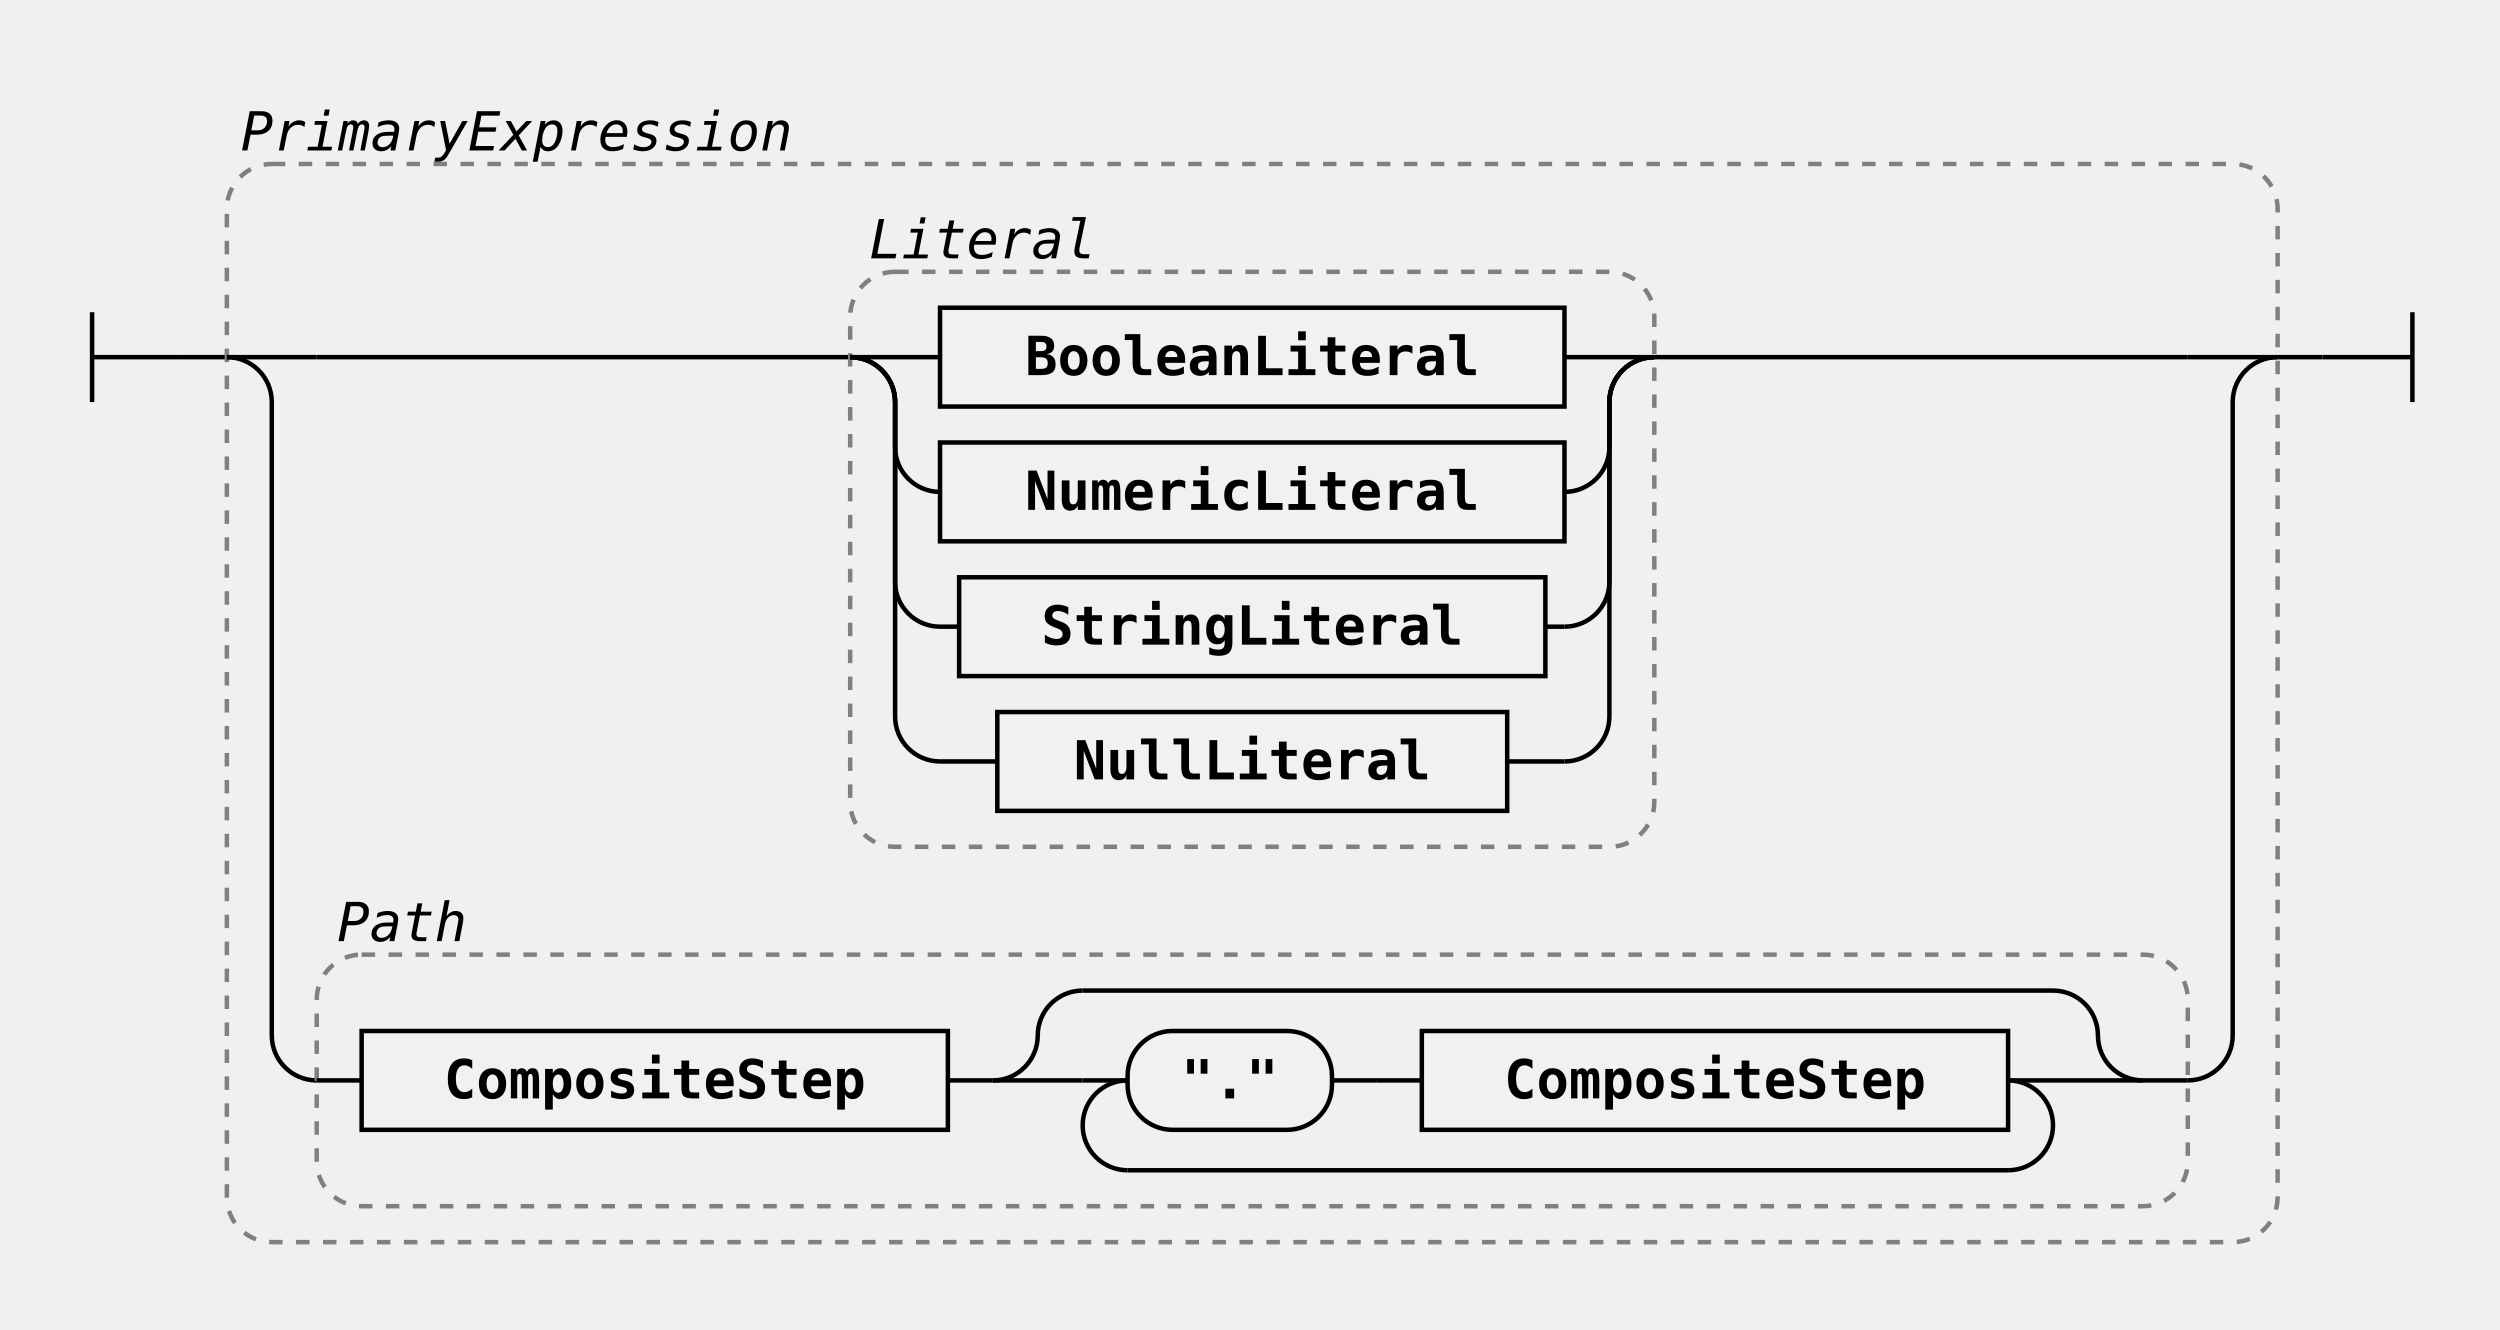
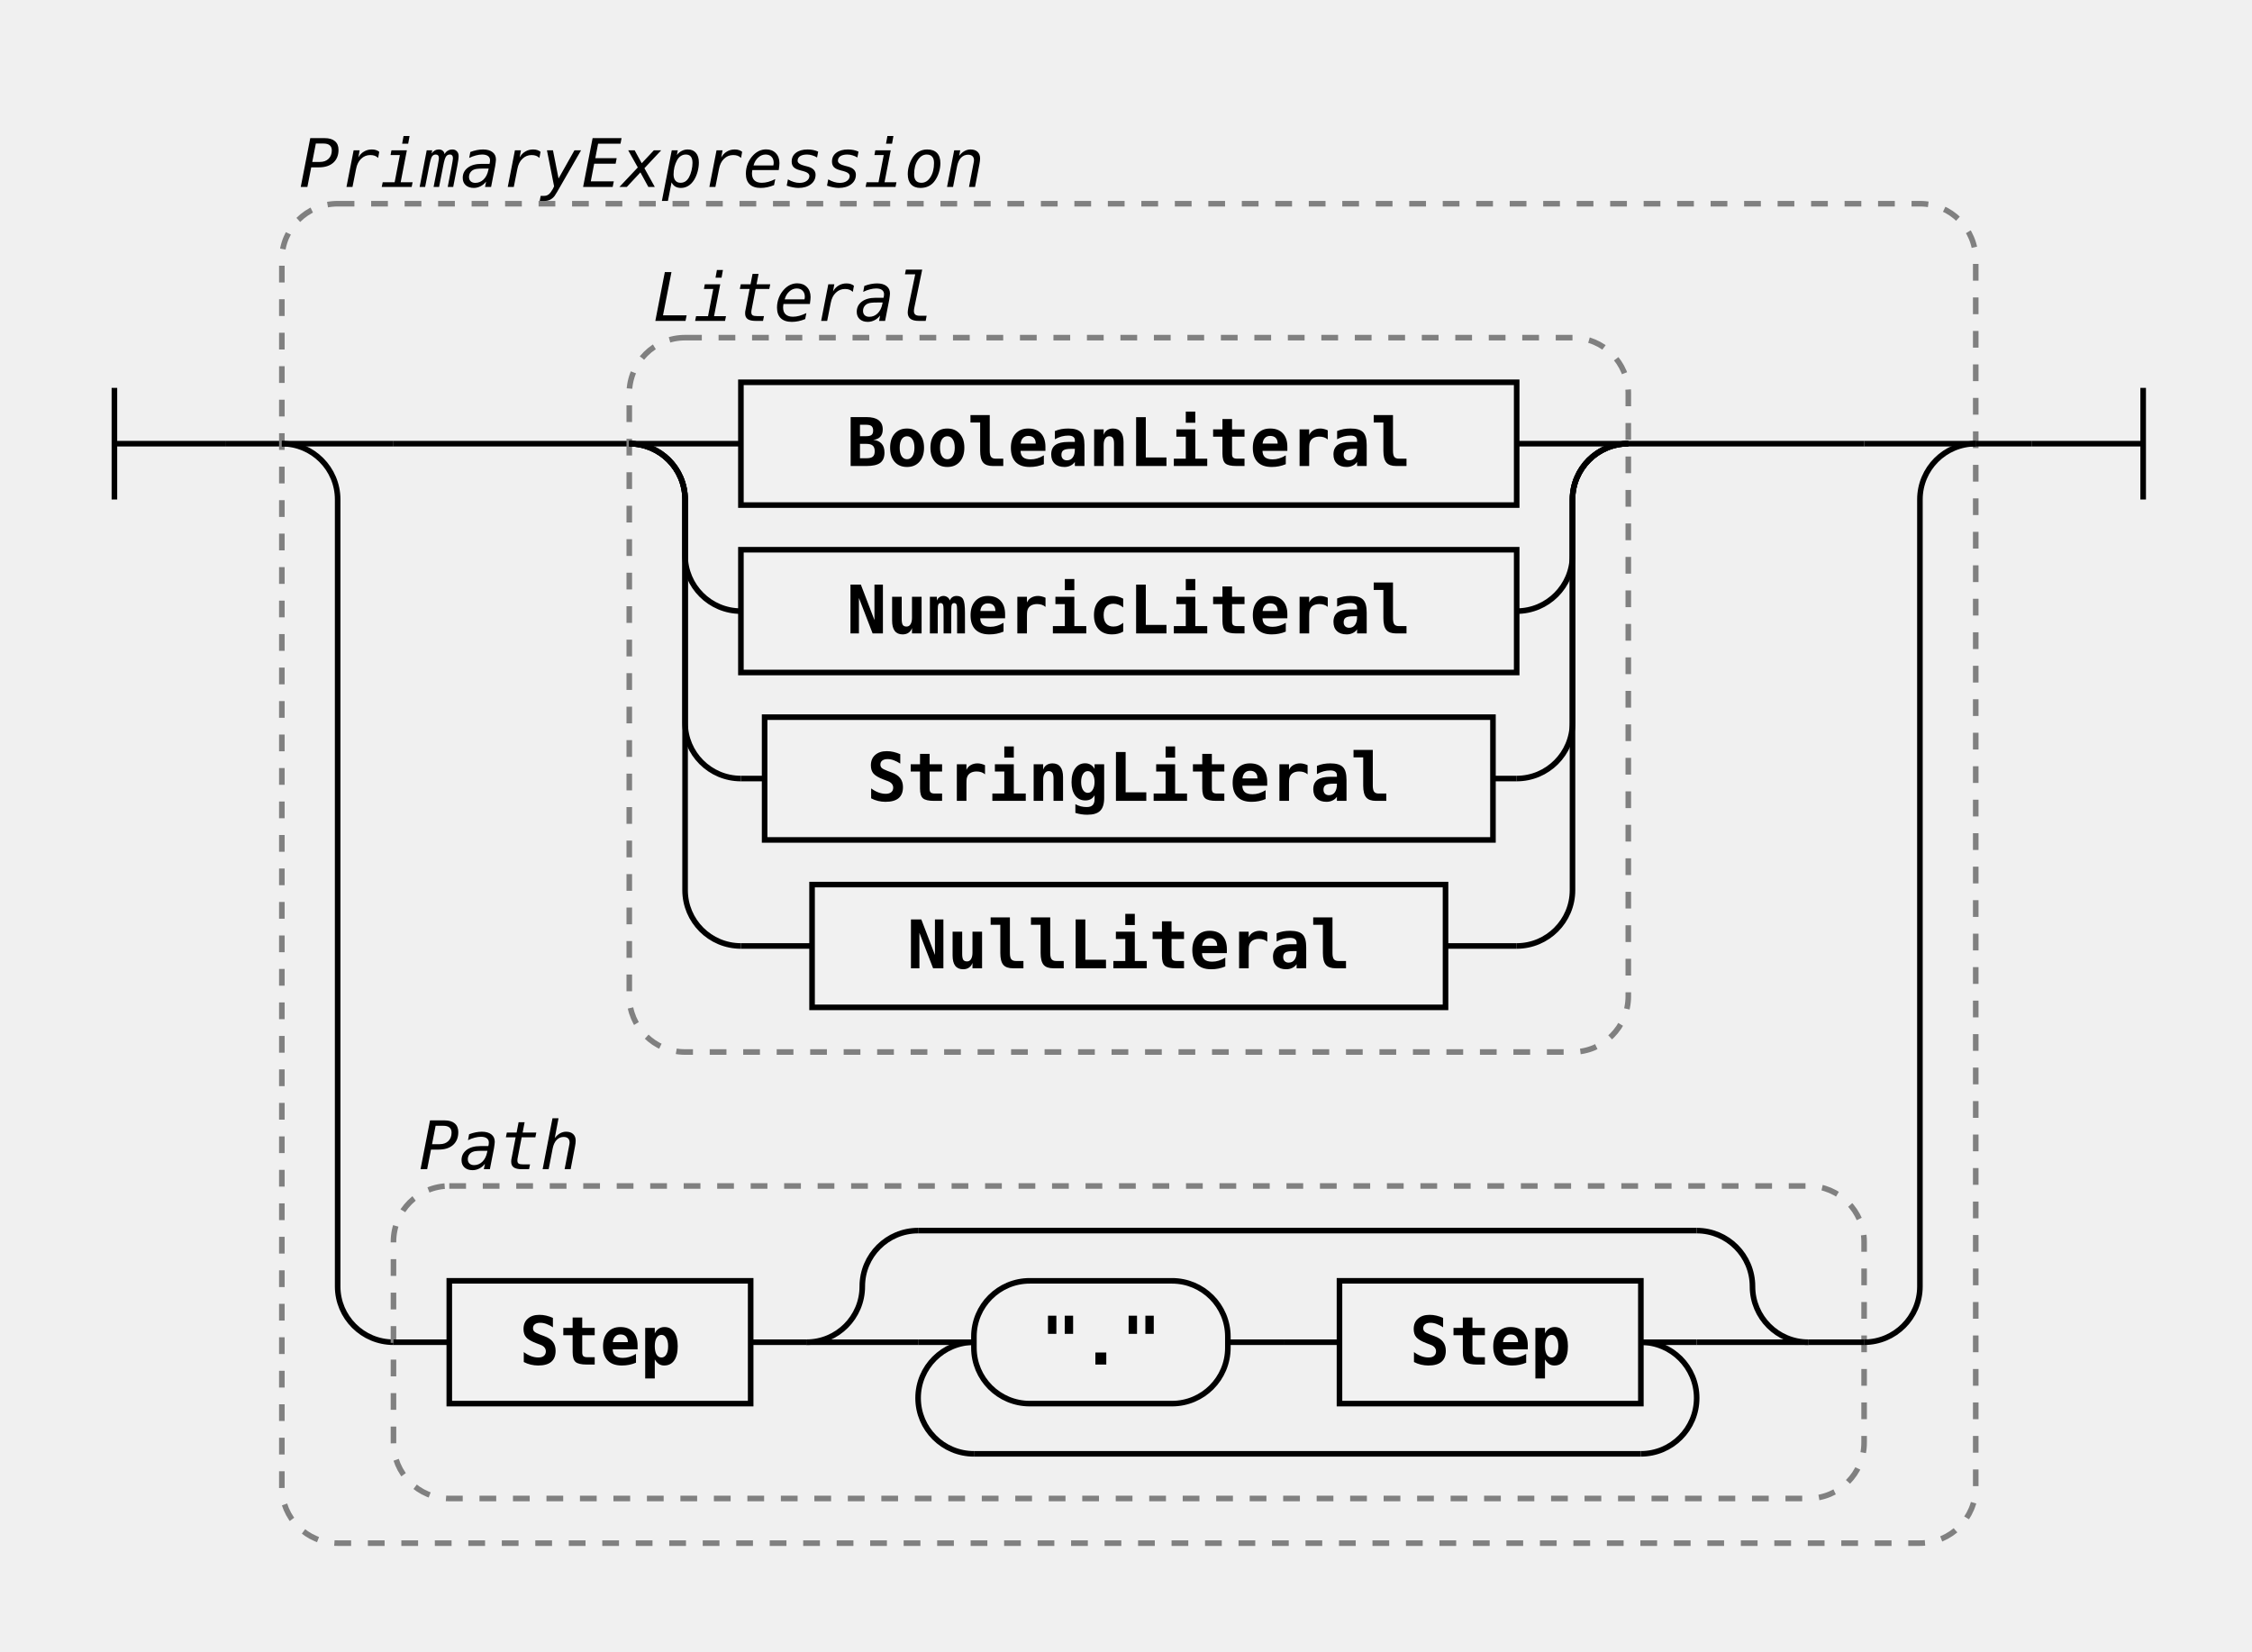
- <svg xmlns="http://www.w3.org/2000/svg" class="railroad-diagram" width="556.5" height="296" viewBox="0 0 556.5 296">
+ <svg xmlns="http://www.w3.org/2000/svg" class="railroad-diagram" width="403.5" height="296" viewBox="0 0 403.5 296">
  <g transform="translate(.5 .5)">
    <g class="Start">
      <path d="M20 69v20m0 -10h20" />
    </g>
    <path d="M40 79h10" />
    <g class="Group rule">
      <path d="M50 79h0" />
-       <path d="M506.5 79h0" />
-       <rect x="50" y="36" width="456.5" height="240" rx="10" ry="10" class="group-box" />
+       <path d="M353.5 79h0" />
+       <rect x="50" y="36" width="303.5" height="240" rx="10" ry="10" class="group-box" />
      <g class="Choice">
        <path d="M50 79h0" />
-         <path d="M506.5 79h0" />
+         <path d="M353.5 79h0" />
        <path d="M50 79h20" />
        <g class="Group rule">
-           <path d="M70 79h118.75" />
-           <path d="M367.75 79h118.75" />
-           <rect x="188.75" y="60" width="179" height="128" rx="10" ry="10" class="group-box" />
+           <path d="M70 79h42.25" />
+           <path d="M291.25 79h42.25" />
+           <rect x="112.25" y="60" width="179" height="128" rx="10" ry="10" class="group-box" />
          <g class="Choice">
-             <path d="M188.75 79h0" />
-             <path d="M367.75 79h0" />
-             <path d="M188.75 79h20" />
-             <g class="non-terminal rule-ref">
-               <path d="M208.75 79h0" />
-               <path d="M347.75 79h0" />
-               <rect x="208.75" y="68" width="139" height="22" />
-               <text x="278.25" y="83">BooleanLiteral</text>
-             </g>
-             <path d="M347.75 79h20" />
-             <path d="M188.75 79a10 10 0 0 1 10 10v10a10 10 0 0 0 10 10" />
-             <g class="non-terminal rule-ref">
-               <path d="M208.75 109h0" />
-               <path d="M347.75 109h0" />
-               <rect x="208.75" y="98" width="139" height="22" />
-               <text x="278.25" y="113">NumericLiteral</text>
-             </g>
-             <path d="M347.75 109a10 10 0 0 0 10 -10v-10a10 10 0 0 1 10 -10" />
-             <path d="M188.75 79a10 10 0 0 1 10 10v40a10 10 0 0 0 10 10" />
-             <g class="non-terminal rule-ref">
-               <path d="M208.75 139h4.25" />
-               <path d="M343.5 139h4.25" />
-               <rect x="213" y="128" width="130.5" height="22" />
-               <text x="278.25" y="143">StringLiteral</text>
-             </g>
-             <path d="M347.75 139a10 10 0 0 0 10 -10v-40a10 10 0 0 1 10 -10" />
-             <path d="M188.75 79a10 10 0 0 1 10 10v70a10 10 0 0 0 10 10" />
-             <g class="non-terminal rule-ref">
-               <path d="M208.75 169h12.75" />
-               <path d="M335 169h12.75" />
-               <rect x="221.5" y="158" width="113.5" height="22" />
-               <text x="278.25" y="173">NullLiteral</text>
-             </g>
-             <path d="M347.75 169a10 10 0 0 0 10 -10v-70a10 10 0 0 1 10 -10" />
+             <path d="M112.25 79h0" />
+             <path d="M291.25 79h0" />
+             <path d="M112.25 79h20" />
+             <g class="non-terminal rule-ref">
+               <path d="M132.25 79h0" />
+               <path d="M271.25 79h0" />
+               <rect x="132.25" y="68" width="139" height="22" />
+               <text x="201.75" y="83">BooleanLiteral</text>
+             </g>
+             <path d="M271.25 79h20" />
+             <path d="M112.25 79a10 10 0 0 1 10 10v10a10 10 0 0 0 10 10" />
+             <g class="non-terminal rule-ref">
+               <path d="M132.25 109h0" />
+               <path d="M271.25 109h0" />
+               <rect x="132.25" y="98" width="139" height="22" />
+               <text x="201.75" y="113">NumericLiteral</text>
+             </g>
+             <path d="M271.25 109a10 10 0 0 0 10 -10v-10a10 10 0 0 1 10 -10" />
+             <path d="M112.25 79a10 10 0 0 1 10 10v40a10 10 0 0 0 10 10" />
+             <g class="non-terminal rule-ref">
+               <path d="M132.25 139h4.25" />
+               <path d="M267 139h4.25" />
+               <rect x="136.5" y="128" width="130.5" height="22" />
+               <text x="201.75" y="143">StringLiteral</text>
+             </g>
+             <path d="M271.25 139a10 10 0 0 0 10 -10v-40a10 10 0 0 1 10 -10" />
+             <path d="M112.25 79a10 10 0 0 1 10 10v70a10 10 0 0 0 10 10" />
+             <g class="non-terminal rule-ref">
+               <path d="M132.25 169h12.75" />
+               <path d="M258.5 169h12.75" />
+               <rect x="145" y="158" width="113.5" height="22" />
+               <text x="201.75" y="173">NullLiteral</text>
+             </g>
+             <path d="M271.25 169a10 10 0 0 0 10 -10v-70a10 10 0 0 1 10 -10" />
          </g>
          <g class="comment">
-             <path d="M188.75 52h0" />
-             <path d="M247.75 52h0" />
-             <text x="218.25" y="57" class="comment">Literal</text>
+             <path d="M112.25 52h0" />
+             <path d="M171.25 52h0" />
+             <text x="141.75" y="57" class="comment">Literal</text>
          </g>
        </g>
-         <path d="M486.5 79h20" />
+         <path d="M333.5 79h20" />
        <path d="M50 79a10 10 0 0 1 10 10v141a10 10 0 0 0 10 10" />
        <g class="Group rule">
          <path d="M70 240h0" />
-           <path d="M486.5 240h0" />
-           <rect x="70" y="212" width="416.5" height="56" rx="10" ry="10" class="group-box" />
+           <path d="M333.5 240h0" />
+           <rect x="70" y="212" width="263.5" height="56" rx="10" ry="10" class="group-box" />
          <g class="Sequence">
            <path d="M70 240h10" />
-             <path d="M476.5 240h10" />
-             <path d="M210.5 240h10" />
+             <path d="M323.5 240h10" />
+             <path d="M134 240h10" />
            <g class="non-terminal rule-ref">
              <path d="M80 240h0" />
-               <path d="M210.5 240h0" />
-               <rect x="80" y="229" width="130.5" height="22" />
-               <text x="145.25" y="244">CompositeStep</text>
+               <path d="M134 240h0" />
+               <rect x="80" y="229" width="54" height="22" />
+               <text x="107" y="244">Step</text>
            </g>
            <g class="Choice">
-               <path d="M220.5 240h0" />
-               <path d="M476.5 240h0" />
-               <path d="M220.5 240a10 10 0 0 0 10 -10v0a10 10 0 0 1 10 -10" />
+               <path d="M144 240h0" />
+               <path d="M323.5 240h0" />
+               <path d="M144 240a10 10 0 0 0 10 -10v0a10 10 0 0 1 10 -10" />
              <g class="Skip">
-                 <path d="M240.5 220h216" />
+                 <path d="M164 220h139.5" />
              </g>
-               <path d="M456.5 220a10 10 0 0 1 10 10v0a10 10 0 0 0 10 10" />
-               <path d="M220.5 240h20" />
+               <path d="M303.5 220a10 10 0 0 1 10 10v0a10 10 0 0 0 10 10" />
+               <path d="M144 240h20" />
              <g class="OneOrMore">
-                 <path d="M240.5 240h0" />
-                 <path d="M456.5 240h0" />
-                 <path d="M250.5 240a10 10 0 0 0 -10 10v0a10 10 0 0 0 10 10" />
+                 <path d="M164 240h0" />
+                 <path d="M303.5 240h0" />
+                 <path d="M174 240a10 10 0 0 0 -10 10v0a10 10 0 0 0 10 10" />
                <g class="Skip">
-                   <path d="M250.5 260h196" />
+                   <path d="M174 260h119.5" />
                </g>
-                 <path d="M446.5 260a10 10 0 0 0 10 -10v0a10 10 0 0 0 -10 -10" />
-                 <path d="M240.5 240h10" />
-                 <path d="M446.5 240h10" />
+                 <path d="M293.5 260a10 10 0 0 0 10 -10v0a10 10 0 0 0 -10 -10" />
+                 <path d="M164 240h10" />
+                 <path d="M293.5 240h10" />
                <g class="Sequence">
-                   <path d="M250.5 240h0" />
-                   <path d="M446.5 240h0" />
-                   <path d="M296 240h10" />
+                   <path d="M174 240h0" />
+                   <path d="M293.5 240h0" />
+                   <path d="M219.5 240h10" />
                  <g class="terminal literal">
-                     <path d="M250.5 240h0" />
-                     <path d="M296 240h0" />
-                     <rect x="250.5" y="229" width="45.5" height="22" rx="10" ry="10" />
-                     <text x="273.25" y="244">"."</text>
+                     <path d="M174 240h0" />
+                     <path d="M219.5 240h0" />
+                     <rect x="174" y="229" width="45.5" height="22" rx="10" ry="10" />
+                     <text x="196.75" y="244">"."</text>
                  </g>
-                   <path d="M306 240h10" />
+                   <path d="M229.5 240h10" />
                  <g class="non-terminal rule-ref">
-                     <path d="M316 240h0" />
-                     <path d="M446.5 240h0" />
-                     <rect x="316" y="229" width="130.5" height="22" />
-                     <text x="381.25" y="244">CompositeStep</text>
+                     <path d="M239.5 240h0" />
+                     <path d="M293.5 240h0" />
+                     <rect x="239.5" y="229" width="54" height="22" />
+                     <text x="266.5" y="244">Step</text>
                  </g>
                </g>
              </g>
-               <path d="M456.5 240h20" />
+               <path d="M303.5 240h20" />
            </g>
          </g>
          <g class="comment">
            <path d="M70 204h0" />
            <path d="M108 204h0" />
            <text x="89" y="209" class="comment">Path</text>
          </g>
        </g>
-         <path d="M486.5 240a10 10 0 0 0 10 -10v-141a10 10 0 0 1 10 -10" />
+         <path d="M333.5 240a10 10 0 0 0 10 -10v-141a10 10 0 0 1 10 -10" />
      </g>
      <g class="comment">
        <path d="M50 28h0" />
        <path d="M179 28h0" />
        <text x="114.5" y="33" class="comment">PrimaryExpression</text>
      </g>
    </g>
-     <path d="M506.5 79h10" />
-     <path class="End" d="M 516.5 79 h 20 m 0 -10 v 20" />
+     <path d="M353.5 79h10" />
+     <path class="End" d="M 363.5 79 h 20 m 0 -10 v 20" />
  </g>
  <style>.ruleId {
  color: black;
  font-weight: bold;
}

.mainRule {}

.subRule {}

.subRuleAnchor {
  /* font-weight: bolder; */
  /* fill: green; */
  /* font-size: 110%;
  font-style: normal */
}

.parent {
  font-family: Verdana, Arial, Helvetica, sans-serif;
  font-size: 14px;
}

/* , .railroad-diagram */
.svg {
  display: flex;
  align-items: center;
  justify-content: center;
}

.test {
  background-color: lightgoldenrodyellow;
}


/* --------------------------------- svg styles ---------------------------------------- */

/* tspan {
  fill: blue
} */

svg.railroad-diagram {
  /*background-color: hsl(30,20%,95%);*/
  background-color: white;
}

.railroad-diagram path {
  stroke-width: 1;
  stroke: black;
  fill: rgba(0, 0, 0, 0);
}

text {
  font: bold 12px monospace;
  text-anchor: middle;
  white-space: pre;
}

text.diagram-text {
  font-size: 12px;
}

text.diagram-arrow {
  font-size: 14px;
}

text.label {
  text-anchor: start;
}

text.comment {
  font: italic 12px monospace;
}

g.non-terminal text {
  /*font-style: italic;*/
}

rect {
  stroke-width: 1;
  stroke: black;
  fill: rgb(241, 241, 241);
}

rect.group-box {
  stroke: gray;
  stroke-dasharray: 3 3;
  fill: none;
}

path.diagram-text {
  stroke-width: 3;
  stroke: black;
  fill: white;
  cursor: help;
}

.decision path {
  fill: #ccc;
}

g.diagram-text:hover path.diagram-text {
  fill: #eee;
}

text.repeat-text {
  font: italic 12px monospace;
  text-anchor: end;
}

.repeat-box&gt;rect.group-box {
  stroke: gray;
  stroke-width: 2;
  stroke-dasharray: 1 5;
  fill: none;
}

.delimiter&gt;rect.group-box {
  stroke: gray;
  stroke-width: 2;
  stroke-dasharray: 1 5;
  fill: none;
}</style>
</svg>
